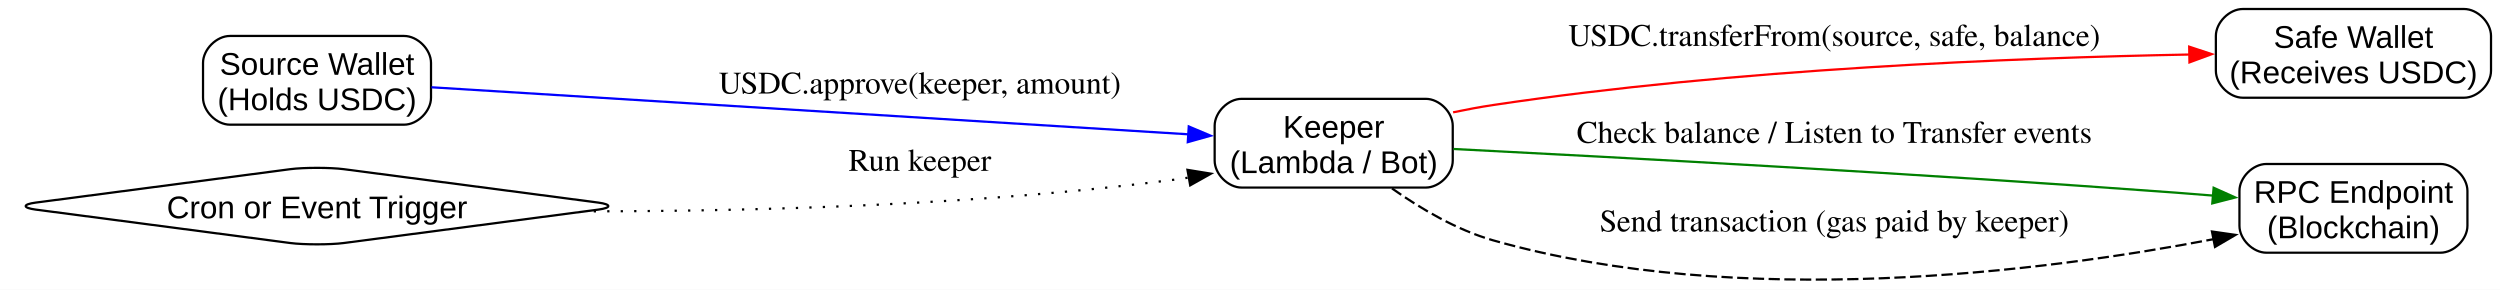
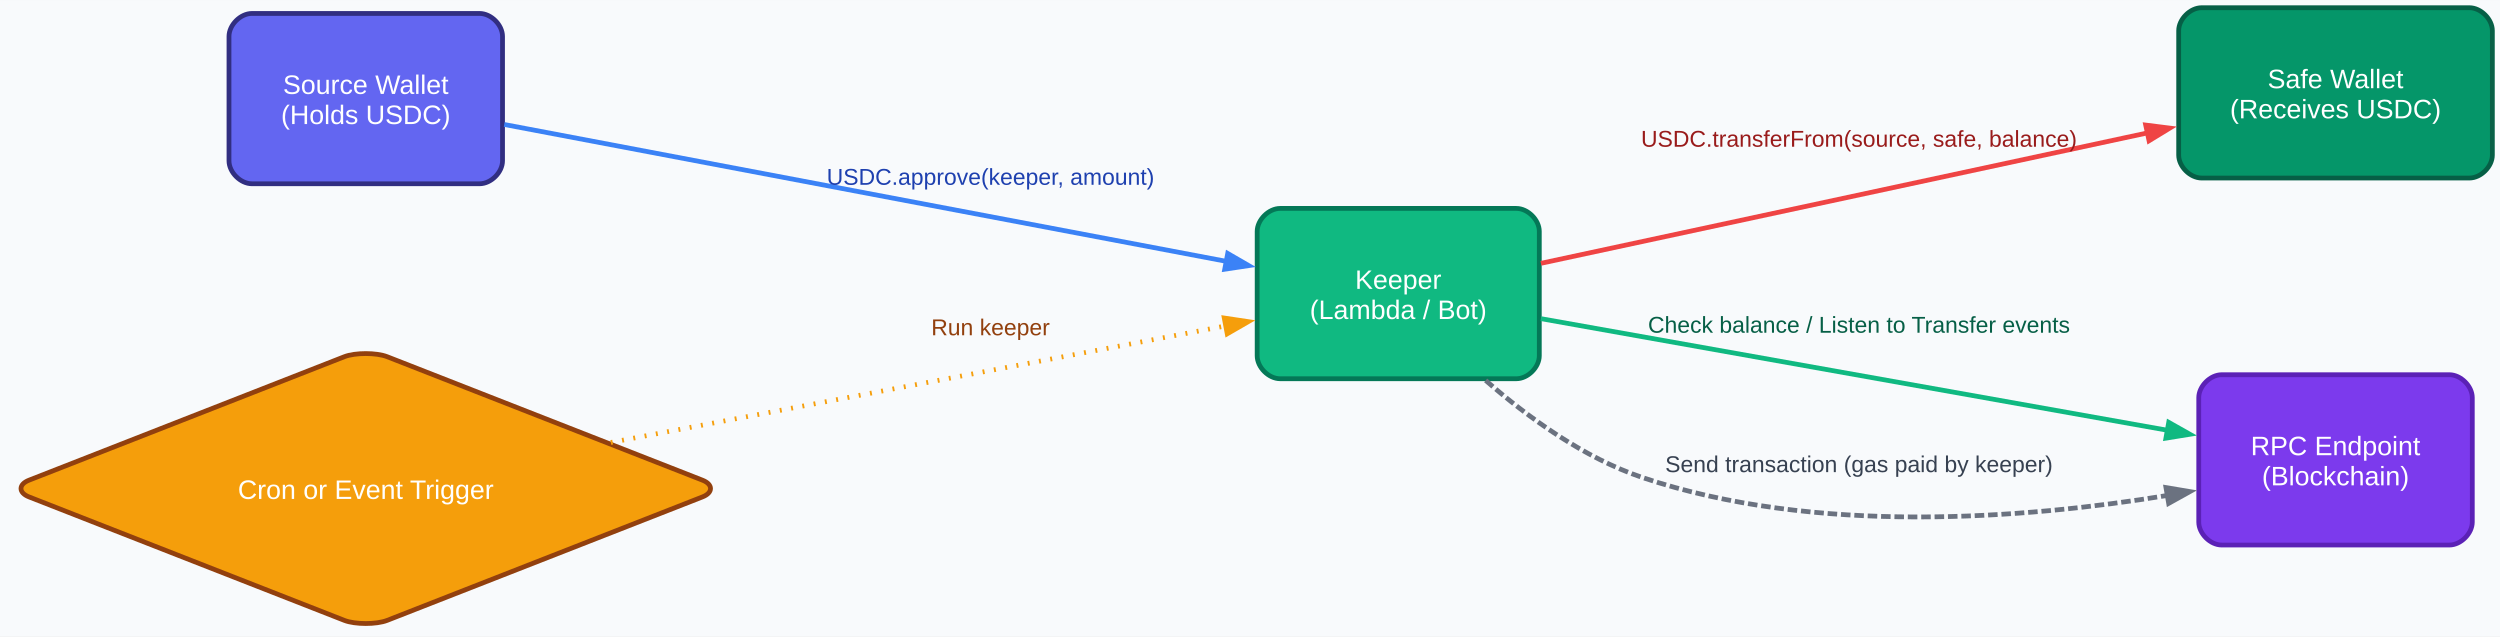
- <svg xmlns="http://www.w3.org/2000/svg" width="1113pt" height="129pt" viewBox="0.00 0.00 1113.03 128.99">
-   <g id="graph0" class="graph" transform="scale(1 1) rotate(0) translate(4 124.99)">
-     <polygon fill="white" stroke="none" points="-4,4 -4,-124.99 1109.03,-124.99 1109.03,4 -4,4" />
+ <svg xmlns="http://www.w3.org/2000/svg" width="1308pt" height="333pt" viewBox="0.00 0.00 1307.90 332.90">
+   <g id="graph0" class="graph" transform="scale(1 1) rotate(0) translate(4 328.9)">
+     <polygon fill="#f8fafc" stroke="none" points="-4,4 -4,-328.9 1303.9,-328.9 1303.9,4 -4,4" />
    <g id="node1" class="node">
-       <path fill="none" stroke="black" d="M175.89,-108.99C175.89,-108.99 98.39,-108.99 98.39,-108.99 92.39,-108.99 86.39,-102.99 86.39,-96.99 86.39,-96.99 86.39,-81.49 86.39,-81.49 86.39,-75.49 92.39,-69.49 98.39,-69.49 98.39,-69.49 175.89,-69.49 175.89,-69.49 181.89,-69.49 187.89,-75.49 187.89,-81.49 187.89,-81.49 187.89,-96.99 187.89,-96.99 187.89,-102.99 181.89,-108.99 175.89,-108.99" />
-       <text text-anchor="middle" x="137.14" y="-91.69" font-family="Arial" font-size="14.00">Source Wallet</text>
-       <text text-anchor="middle" x="137.14" y="-75.94" font-family="Arial" font-size="14.00">(Holds USDC)</text>
+       <path fill="#6366f1" stroke="#312e81" stroke-width="2.5" d="M246.9,-321.9C246.9,-321.9 127.8,-321.9 127.8,-321.9 121.8,-321.9 115.8,-315.9 115.8,-309.9 115.8,-309.9 115.8,-244.8 115.8,-244.8 115.8,-238.8 121.8,-232.8 127.8,-232.8 127.8,-232.8 246.9,-232.8 246.9,-232.8 252.9,-232.8 258.9,-238.8 258.9,-244.8 258.9,-244.8 258.9,-309.9 258.9,-309.9 258.9,-315.9 252.9,-321.9 246.9,-321.9" />
+       <text text-anchor="middle" x="187.35" y="-279.8" font-family="Arial" font-size="14.00" fill="white">Source Wallet</text>
+       <text text-anchor="middle" x="187.35" y="-264.05" font-family="Arial" font-size="14.00" fill="white">(Holds USDC)</text>
    </g>
    <g id="node2" class="node">
-       <path fill="none" stroke="black" d="M630.78,-80.99C630.78,-80.99 548.78,-80.99 548.78,-80.99 542.78,-80.99 536.78,-74.99 536.78,-68.99 536.78,-68.99 536.78,-53.49 536.78,-53.49 536.78,-47.49 542.78,-41.49 548.78,-41.49 548.78,-41.49 630.78,-41.49 630.78,-41.49 636.78,-41.49 642.78,-47.49 642.78,-53.49 642.78,-53.49 642.78,-68.99 642.78,-68.99 642.78,-74.99 636.78,-80.99 630.78,-80.99" />
-       <text text-anchor="middle" x="589.78" y="-63.69" font-family="Arial" font-size="14.00">Keeper</text>
-       <text text-anchor="middle" x="589.78" y="-47.94" font-family="Arial" font-size="14.00">(Lambda / Bot)</text>
+       <path fill="#10b981" stroke="#047857" stroke-width="2.5" d="M789.3,-219.9C789.3,-219.9 665.7,-219.9 665.7,-219.9 659.7,-219.9 653.7,-213.9 653.7,-207.9 653.7,-207.9 653.7,-142.8 653.7,-142.8 653.7,-136.8 659.7,-130.8 665.7,-130.8 665.7,-130.8 789.3,-130.8 789.3,-130.8 795.3,-130.8 801.3,-136.8 801.3,-142.8 801.3,-142.8 801.3,-207.9 801.3,-207.9 801.3,-213.9 795.3,-219.9 789.3,-219.9" />
+       <text text-anchor="middle" x="727.5" y="-177.8" font-family="Arial" font-size="14.00" fill="white">Keeper</text>
+       <text text-anchor="middle" x="727.5" y="-162.05" font-family="Arial" font-size="14.00" fill="white">(Lambda / Bot)</text>
    </g>
    <g id="edge1" class="edge">
-       <path fill="none" stroke="blue" d="M188.09,-86.14C270.41,-81.02 434.48,-70.83 525.05,-65.2" />
-       <polygon fill="blue" stroke="blue" points="525.25,-68.7 535.01,-64.58 524.81,-61.71 525.25,-68.7" />
-       <text text-anchor="middle" x="405.53" y="-83.34" font-family="Times,serif" font-size="14.00">USDC.approve(keeper, amount)</text>
+       <path fill="none" stroke="#3b82f6" stroke-width="2.5" d="M259.81,-263.81C357.27,-245.33 531.81,-212.25 637.61,-192.2" />
+       <polygon fill="#3b82f6" stroke="#3b82f6" stroke-width="2.5" points="638.29,-196.34 649.3,-189.98 636.73,-188.09 638.29,-196.34" />
+       <text text-anchor="middle" x="514.2" y="-232.26" font-family="Arial" font-size="12.00" fill="#1e40af">USDC.approve(keeper, amount)</text>
    </g>
    <g id="node3" class="node">
-       <path fill="none" stroke="black" d="M1093.03,-120.99C1093.03,-120.99 994.53,-120.99 994.53,-120.99 988.53,-120.99 982.53,-114.99 982.53,-108.99 982.53,-108.99 982.53,-93.49 982.53,-93.49 982.53,-87.49 988.53,-81.49 994.53,-81.49 994.53,-81.49 1093.03,-81.49 1093.03,-81.49 1099.03,-81.49 1105.03,-87.49 1105.03,-93.49 1105.03,-93.49 1105.03,-108.99 1105.03,-108.99 1105.03,-114.99 1099.03,-120.99 1093.03,-120.99" />
-       <text text-anchor="middle" x="1043.78" y="-103.69" font-family="Arial" font-size="14.00">Safe Wallet</text>
-       <text text-anchor="middle" x="1043.78" y="-87.94" font-family="Arial" font-size="14.00">(Receives USDC)</text>
+       <path fill="#059669" stroke="#065f46" stroke-width="2.5" d="M1287.9,-324.9C1287.9,-324.9 1147.8,-324.9 1147.8,-324.9 1141.8,-324.9 1135.8,-318.9 1135.8,-312.9 1135.8,-312.9 1135.8,-247.8 1135.8,-247.8 1135.8,-241.8 1141.8,-235.8 1147.8,-235.8 1147.8,-235.8 1287.9,-235.8 1287.9,-235.8 1293.9,-235.8 1299.9,-241.8 1299.9,-247.8 1299.9,-247.8 1299.9,-312.9 1299.9,-312.9 1299.9,-318.9 1293.9,-324.9 1287.9,-324.9" />
+       <text text-anchor="middle" x="1217.85" y="-282.8" font-family="Arial" font-size="14.00" fill="white">Safe Wallet</text>
+       <text text-anchor="middle" x="1217.85" y="-267.05" font-family="Arial" font-size="14.00" fill="white">(Receives USDC)</text>
    </g>
    <g id="edge3" class="edge">
-       <path fill="none" stroke="red" d="M642.94,-74.99C648.93,-76.24 654.96,-77.37 660.78,-78.24 767.95,-94.35 893.65,-99.27 970.74,-100.72" />
-       <polygon fill="red" stroke="red" points="970.65,-104.22 980.71,-100.89 970.77,-97.22 970.65,-104.22" />
-       <text text-anchor="middle" x="812.65" y="-104.54" font-family="Times,serif" font-size="14.00">USDC.transferFrom(source, safe, balance)</text>
+       <path fill="none" stroke="#ef4444" stroke-width="2.5" d="M802.14,-191.18C886.82,-209.39 1026.16,-239.35 1119.68,-259.46" />
+       <polygon fill="#ef4444" stroke="#ef4444" stroke-width="2.5" points="1118.54,-263.51 1131.15,-261.92 1120.3,-255.3 1118.54,-263.51" />
+       <text text-anchor="middle" x="968.55" y="-252.17" font-family="Arial" font-size="12.00" fill="#991b1b">USDC.transferFrom(source, safe, balance)</text>
    </g>
    <g id="node4" class="node">
-       <path fill="none" stroke="black" d="M1082.53,-51.99C1082.53,-51.99 1005.03,-51.99 1005.03,-51.99 999.03,-51.99 993.03,-45.99 993.03,-39.99 993.03,-39.99 993.03,-24.49 993.03,-24.49 993.03,-18.49 999.03,-12.49 1005.03,-12.49 1005.03,-12.49 1082.53,-12.49 1082.53,-12.49 1088.53,-12.49 1094.53,-18.49 1094.53,-24.49 1094.53,-24.49 1094.53,-39.99 1094.53,-39.99 1094.53,-45.99 1088.53,-51.99 1082.53,-51.99" />
-       <text text-anchor="middle" x="1043.78" y="-34.69" font-family="Arial" font-size="14.00">RPC Endpoint</text>
-       <text text-anchor="middle" x="1043.78" y="-18.94" font-family="Arial" font-size="14.00">(Blockchain)</text>
+       <path fill="#7c3aed" stroke="#5b21b6" stroke-width="2.5" d="M1277.4,-132.9C1277.4,-132.9 1158.3,-132.9 1158.3,-132.9 1152.3,-132.9 1146.3,-126.9 1146.3,-120.9 1146.3,-120.9 1146.3,-55.8 1146.3,-55.8 1146.3,-49.8 1152.3,-43.8 1158.3,-43.8 1158.3,-43.8 1277.4,-43.8 1277.4,-43.8 1283.4,-43.8 1289.4,-49.8 1289.4,-55.8 1289.4,-55.8 1289.4,-120.9 1289.4,-120.9 1289.4,-126.9 1283.4,-132.9 1277.4,-132.9" />
+       <text text-anchor="middle" x="1217.85" y="-90.8" font-family="Arial" font-size="14.00" fill="white">RPC Endpoint</text>
+       <text text-anchor="middle" x="1217.85" y="-75.05" font-family="Arial" font-size="14.00" fill="white">(Blockchain)</text>
    </g>
    <g id="edge2" class="edge">
-       <path fill="none" stroke="green" d="M643.11,-58.67C715.43,-54.99 849.95,-47.74 964.53,-39.24 970.08,-38.83 975.85,-38.37 981.63,-37.89" />
-       <polygon fill="green" stroke="green" points="981.53,-41.41 991.19,-37.08 980.93,-34.44 981.53,-41.41" />
-       <text text-anchor="middle" x="812.65" y="-61.38" font-family="Times,serif" font-size="14.00">Check balance / Listen to Transfer events</text>
+       <path fill="none" stroke="#10b981" stroke-width="2.5" d="M802.14,-162.23C890.01,-146.58 1036.74,-120.44 1130.05,-103.81" />
+       <polygon fill="#10b981" stroke="#10b981" stroke-width="2.5" points="1130.59,-107.98 1141.67,-101.74 1129.12,-99.71 1130.59,-107.98" />
+       <text text-anchor="middle" x="968.55" y="-154.87" font-family="Arial" font-size="12.00" fill="#065f46">Check balance / Listen to Transfer events</text>
    </g>
    <g id="edge4" class="edge">
-       <path fill="none" stroke="black" stroke-dasharray="5,2" d="M615.73,-41.1C628.42,-32.15 644.56,-22.6 660.78,-17.99 770.61,13.2 905.34,-3.97 981.9,-18.58" />
-       <polygon fill="black" stroke="black" points="980.79,-21.93 991.28,-20.42 982.14,-15.06 980.79,-21.93" />
-       <text text-anchor="middle" x="812.65" y="-21.94" font-family="Times,serif" font-size="14.00">Send transaction (gas paid by keeper)</text>
+       <path fill="none" stroke="#6b7280" stroke-width="2.5" stroke-dasharray="5,2" d="M773.24,-129.91C795.78,-110.23 824.78,-89.37 855.3,-79.1 945.3,-48.81 1055.15,-57.54 1129.99,-69.75" />
+       <polygon fill="#6b7280" stroke="#6b7280" stroke-width="2.5" points="1129.14,-73.87 1141.67,-71.76 1130.56,-65.59 1129.14,-73.87" />
+       <text text-anchor="middle" x="968.55" y="-81.95" font-family="Arial" font-size="12.00" fill="#374151">Send transaction (gas paid by keeper)</text>
    </g>
    <g id="node5" class="node">
-       <path fill="none" stroke="black" d="M125.24,-49.68C125.24,-49.68 11.9,-34.8 11.9,-34.8 5.95,-34.02 5.95,-32.46 11.9,-31.68 11.9,-31.68 125.24,-16.8 125.24,-16.8 131.19,-16.02 143.09,-16.02 149.04,-16.8 149.04,-16.8 262.38,-31.68 262.38,-31.68 268.33,-32.46 268.33,-34.02 262.38,-34.8 262.38,-34.8 149.04,-49.68 149.04,-49.68 143.09,-50.46 131.19,-50.46 125.24,-49.68" />
-       <text text-anchor="middle" x="137.14" y="-27.82" font-family="Arial" font-size="14.00">Cron or Event Trigger</text>
+       <path fill="#f59e0b" stroke="#92400e" stroke-width="2.5" d="M176.18,-142.33C176.18,-142.33 11.17,-77.72 11.17,-77.72 5.59,-75.54 5.59,-71.16 11.17,-68.98 11.17,-68.98 176.18,-4.37 176.18,-4.37 181.76,-2.19 192.94,-2.19 198.52,-4.37 198.52,-4.37 363.53,-68.98 363.53,-68.98 369.11,-71.16 369.11,-75.54 363.53,-77.72 363.53,-77.72 198.52,-142.33 198.52,-142.33 192.94,-144.51 181.76,-144.51 176.18,-142.33" />
+       <text text-anchor="middle" x="187.35" y="-67.92" font-family="Arial" font-size="14.00" fill="white">Cron or Event Trigger</text>
    </g>
    <g id="edge5" class="edge">
-       <path fill="none" stroke="black" stroke-dasharray="1,5" d="M260.34,-30.91C335.23,-31 432.89,-33.81 518.78,-44.99 520.96,-45.28 523.17,-45.6 525.4,-45.95" />
-       <polygon fill="black" stroke="black" points="524.67,-49.38 535.13,-47.68 525.89,-42.49 524.67,-49.38" />
-       <text text-anchor="middle" x="405.53" y="-48.94" font-family="Times,serif" font-size="14.00">Run keeper</text>
+       <path fill="none" stroke="#f59e0b" stroke-width="2.5" stroke-dasharray="1,5" d="M315.54,-97.46C414.64,-116.24 549.69,-141.84 637.48,-158.48" />
+       <polygon fill="#f59e0b" stroke="#f59e0b" stroke-width="2.5" points="636.48,-162.56 649.05,-160.67 638.04,-154.31 636.48,-162.56" />
+       <text text-anchor="middle" x="514.2" y="-153.55" font-family="Arial" font-size="12.00" fill="#92400e">Run keeper</text>
    </g>
  </g>
</svg>
